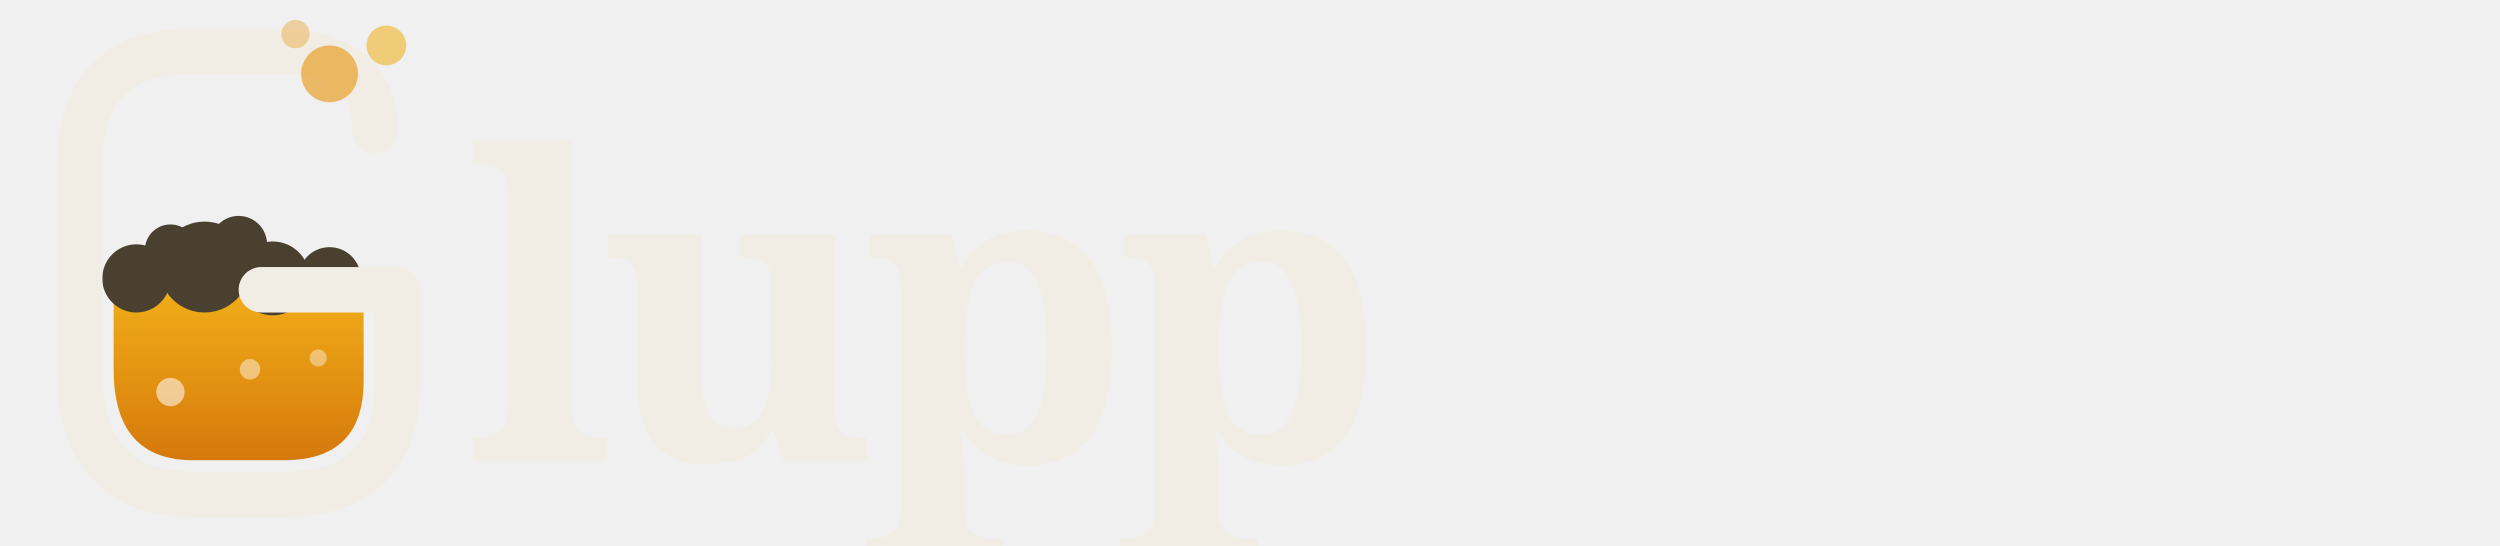
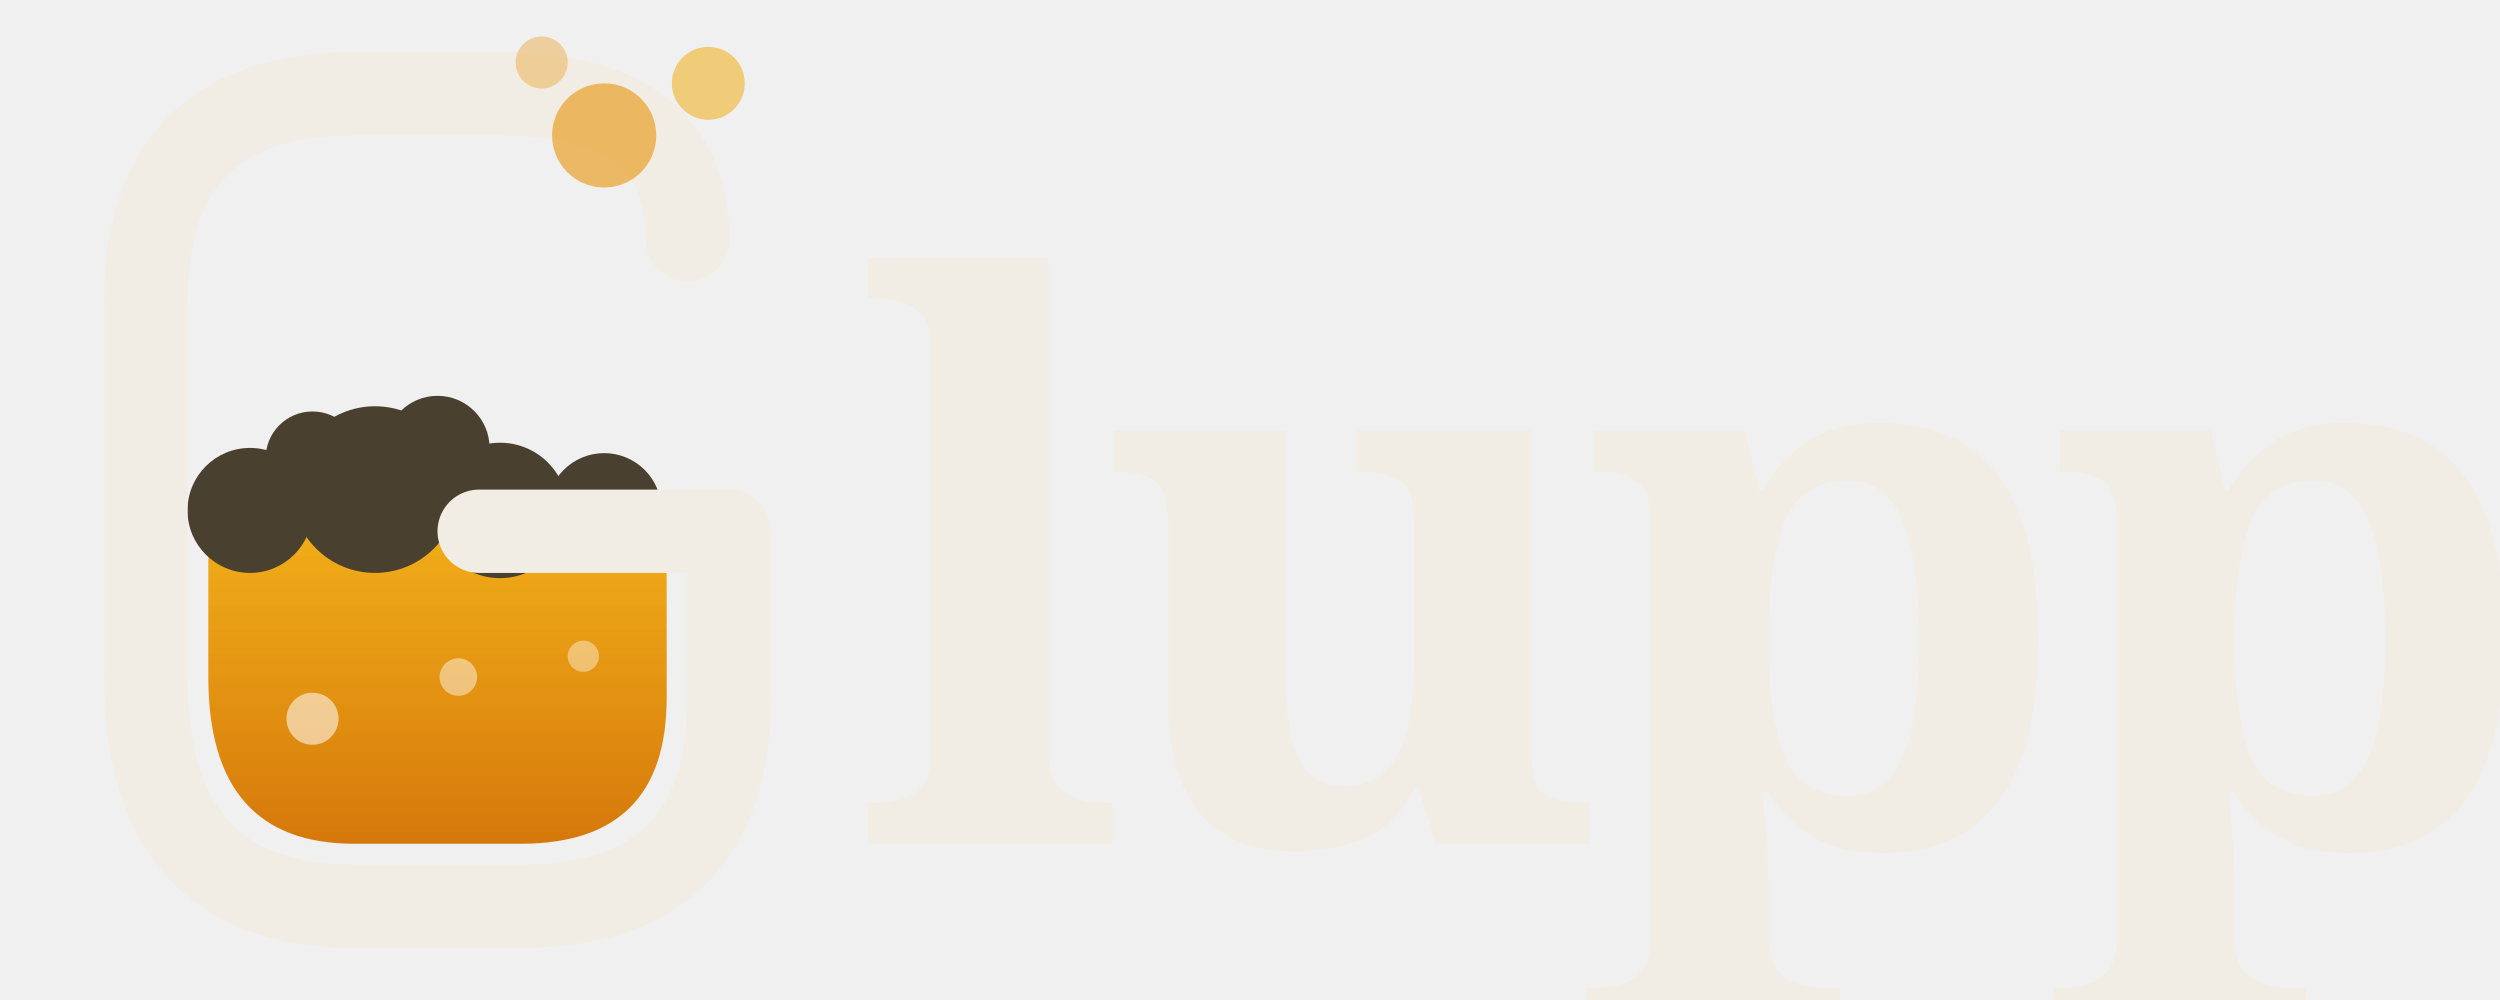
- <svg xmlns="http://www.w3.org/2000/svg" viewBox="0 0 440 96">
+ <svg xmlns="http://www.w3.org/2000/svg" viewBox="0 0 240 96" width="100%" height="100%">
  <defs>
    <linearGradient id="beer1d" x1="0" y1="0" x2="0" y2="1">
      <stop offset="0%" stop-color="#F0A500" stop-opacity="0.9" />
      <stop offset="100%" stop-color="#D47200" stop-opacity="0.95" />
    </linearGradient>
  </defs>
  <g transform="translate(10,5)">
    <path d="M10,46 L10,60 Q10,76 24,76 L40,76 Q54,76 54,62 L54,46 Z" fill="url(#beer1d)" />
    <circle cx="14" cy="44" r="6" fill="#4A4030" />
    <circle cx="26" cy="42" r="8" fill="#4A4030" />
    <circle cx="38" cy="44" r="6.5" fill="#4A4030" />
    <circle cx="48" cy="44" r="5.5" fill="#4A4030" />
    <circle cx="20" cy="39" r="4.5" fill="#4A4030" />
    <circle cx="32" cy="38" r="5" fill="#4A4030" />
    <circle cx="20" cy="64" r="2.5" fill="white" opacity="0.55" />
    <circle cx="34" cy="60" r="1.8" fill="white" opacity="0.45" />
    <circle cx="46" cy="58" r="1.5" fill="white" opacity="0.4" />
    <path d="M56,18 Q56,4 38,4 L24,4 Q4,4 4,24 L4,60 Q4,82 24,82 L40,82 Q60,82 60,62 L60,46 L36,46" fill="none" stroke="#F2EDE4" stroke-width="8" stroke-linecap="round" stroke-linejoin="round" />
    <circle cx="48" cy="8" r="5" fill="#E8920A" opacity="0.6" />
    <circle cx="58" cy="3" r="3.5" fill="#F0A500" opacity="0.5" />
    <circle cx="42" cy="1" r="2.5" fill="#E8920A" opacity="0.35" />
  </g>
  <text x="82" y="81" font-family="'Bricolage Grotesque', Georgia, serif" font-size="74" font-weight="800" fill="#F2EDE4" letter-spacing="-3">lupp</text>
</svg>
